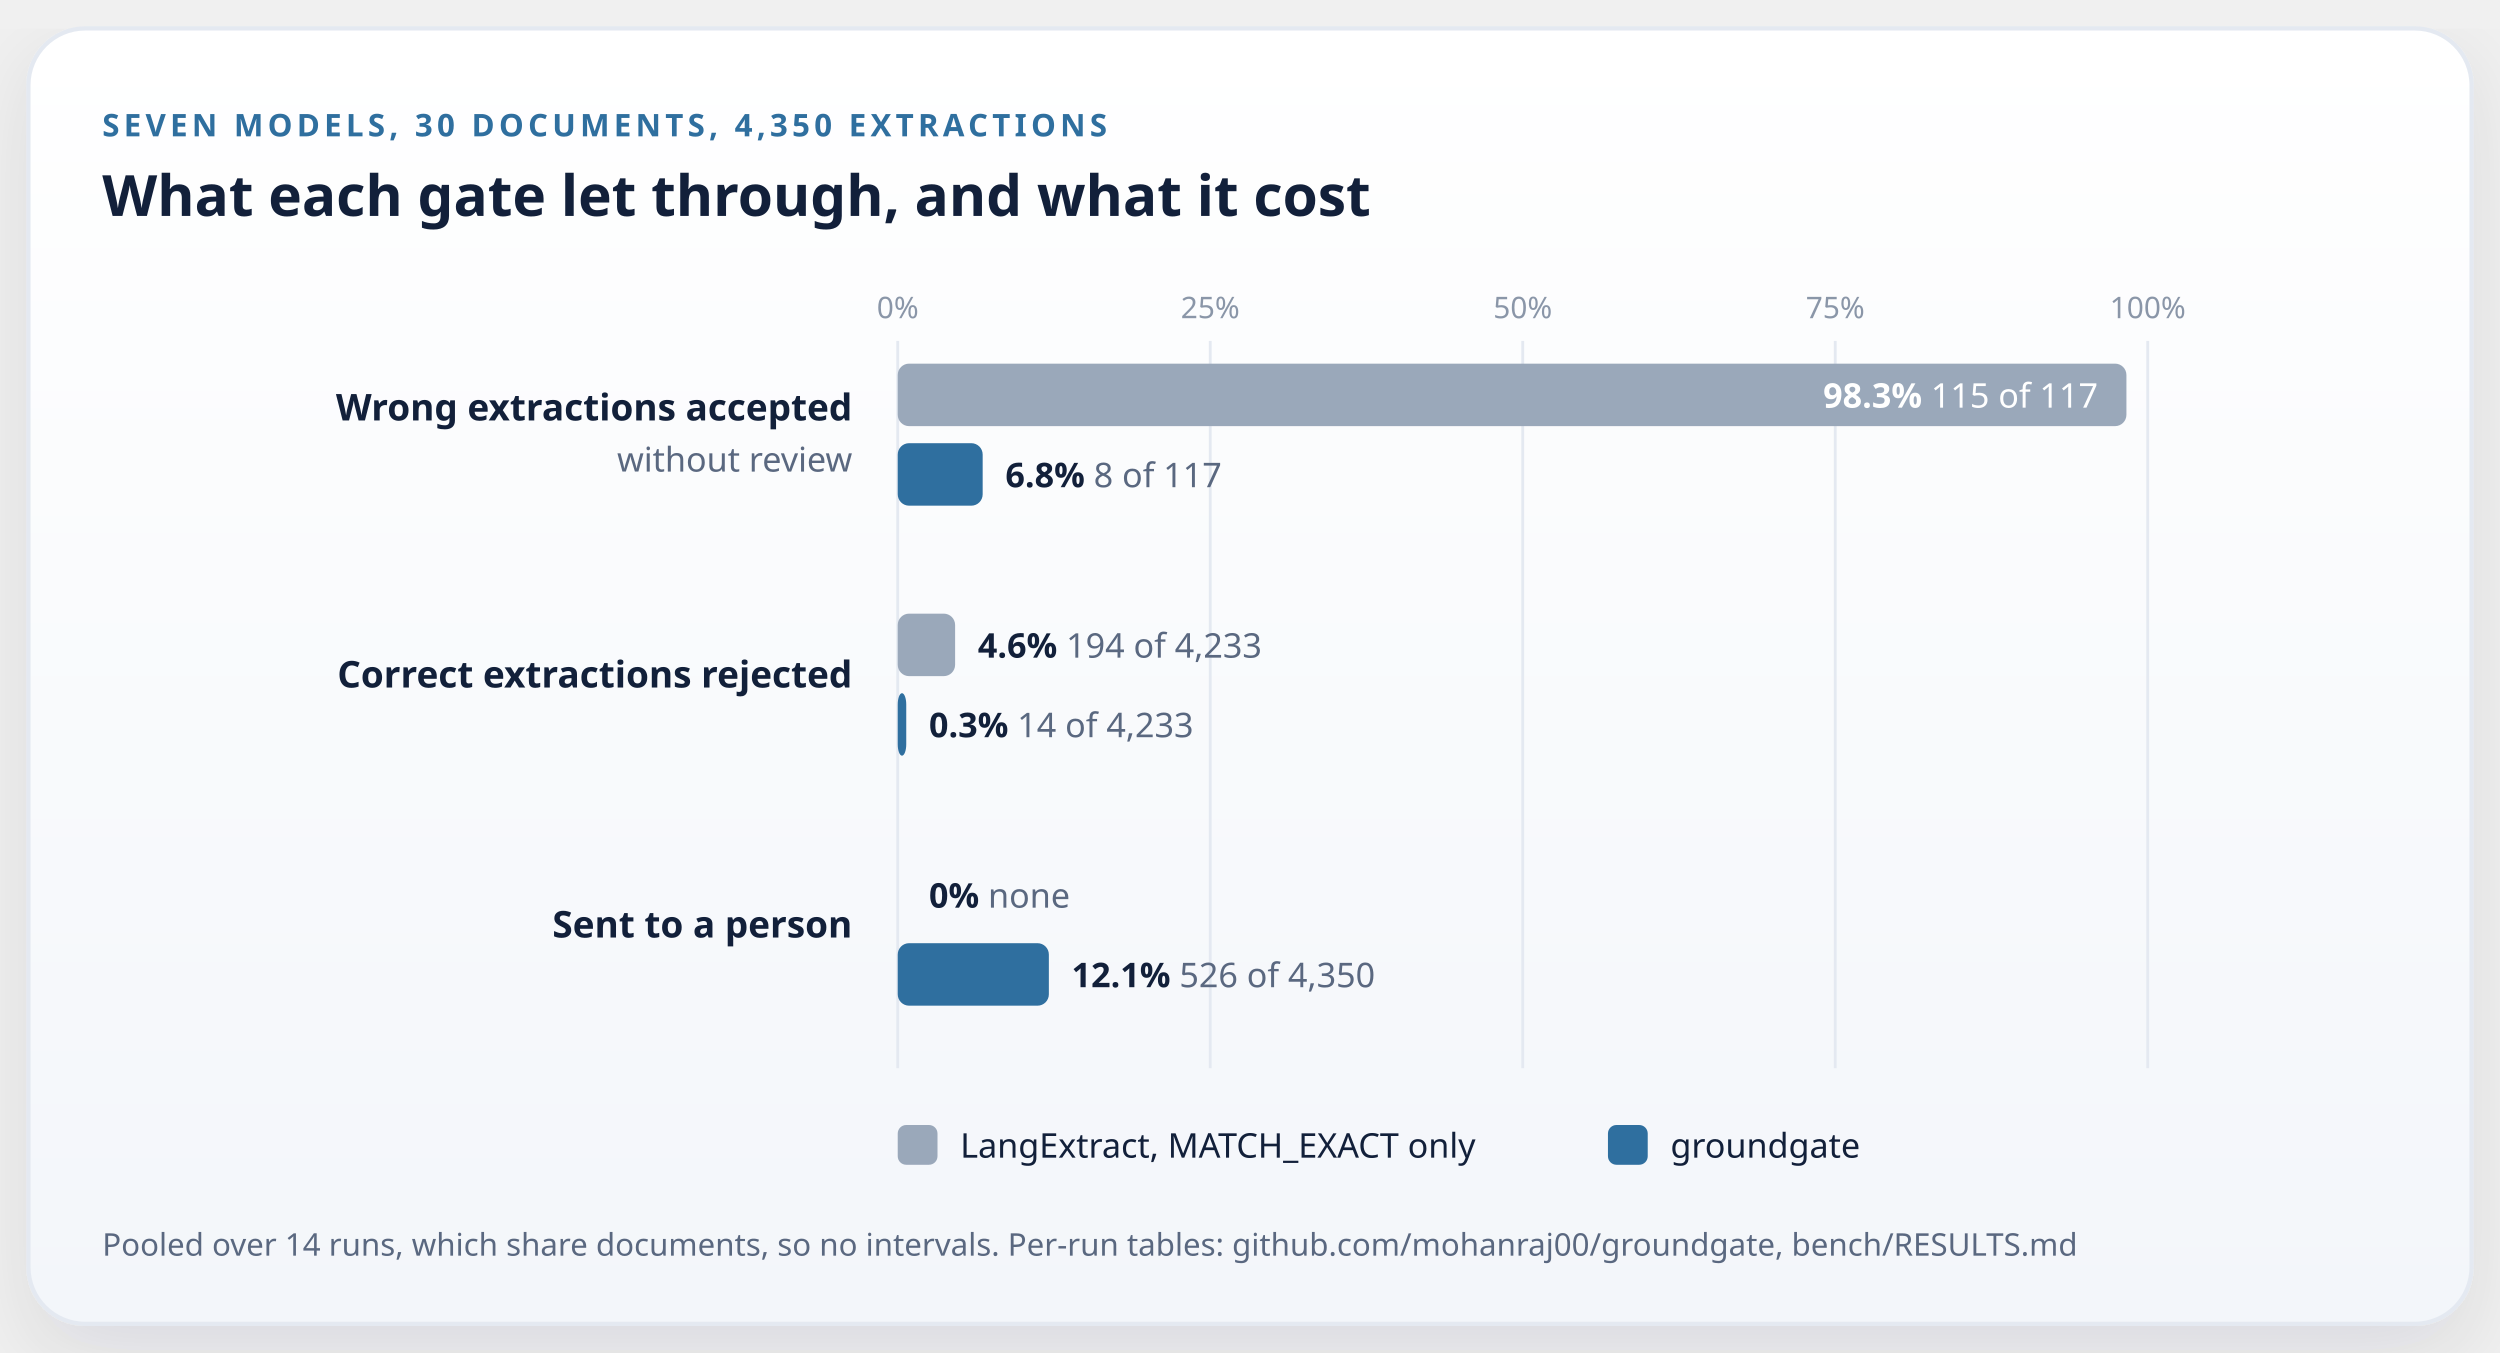
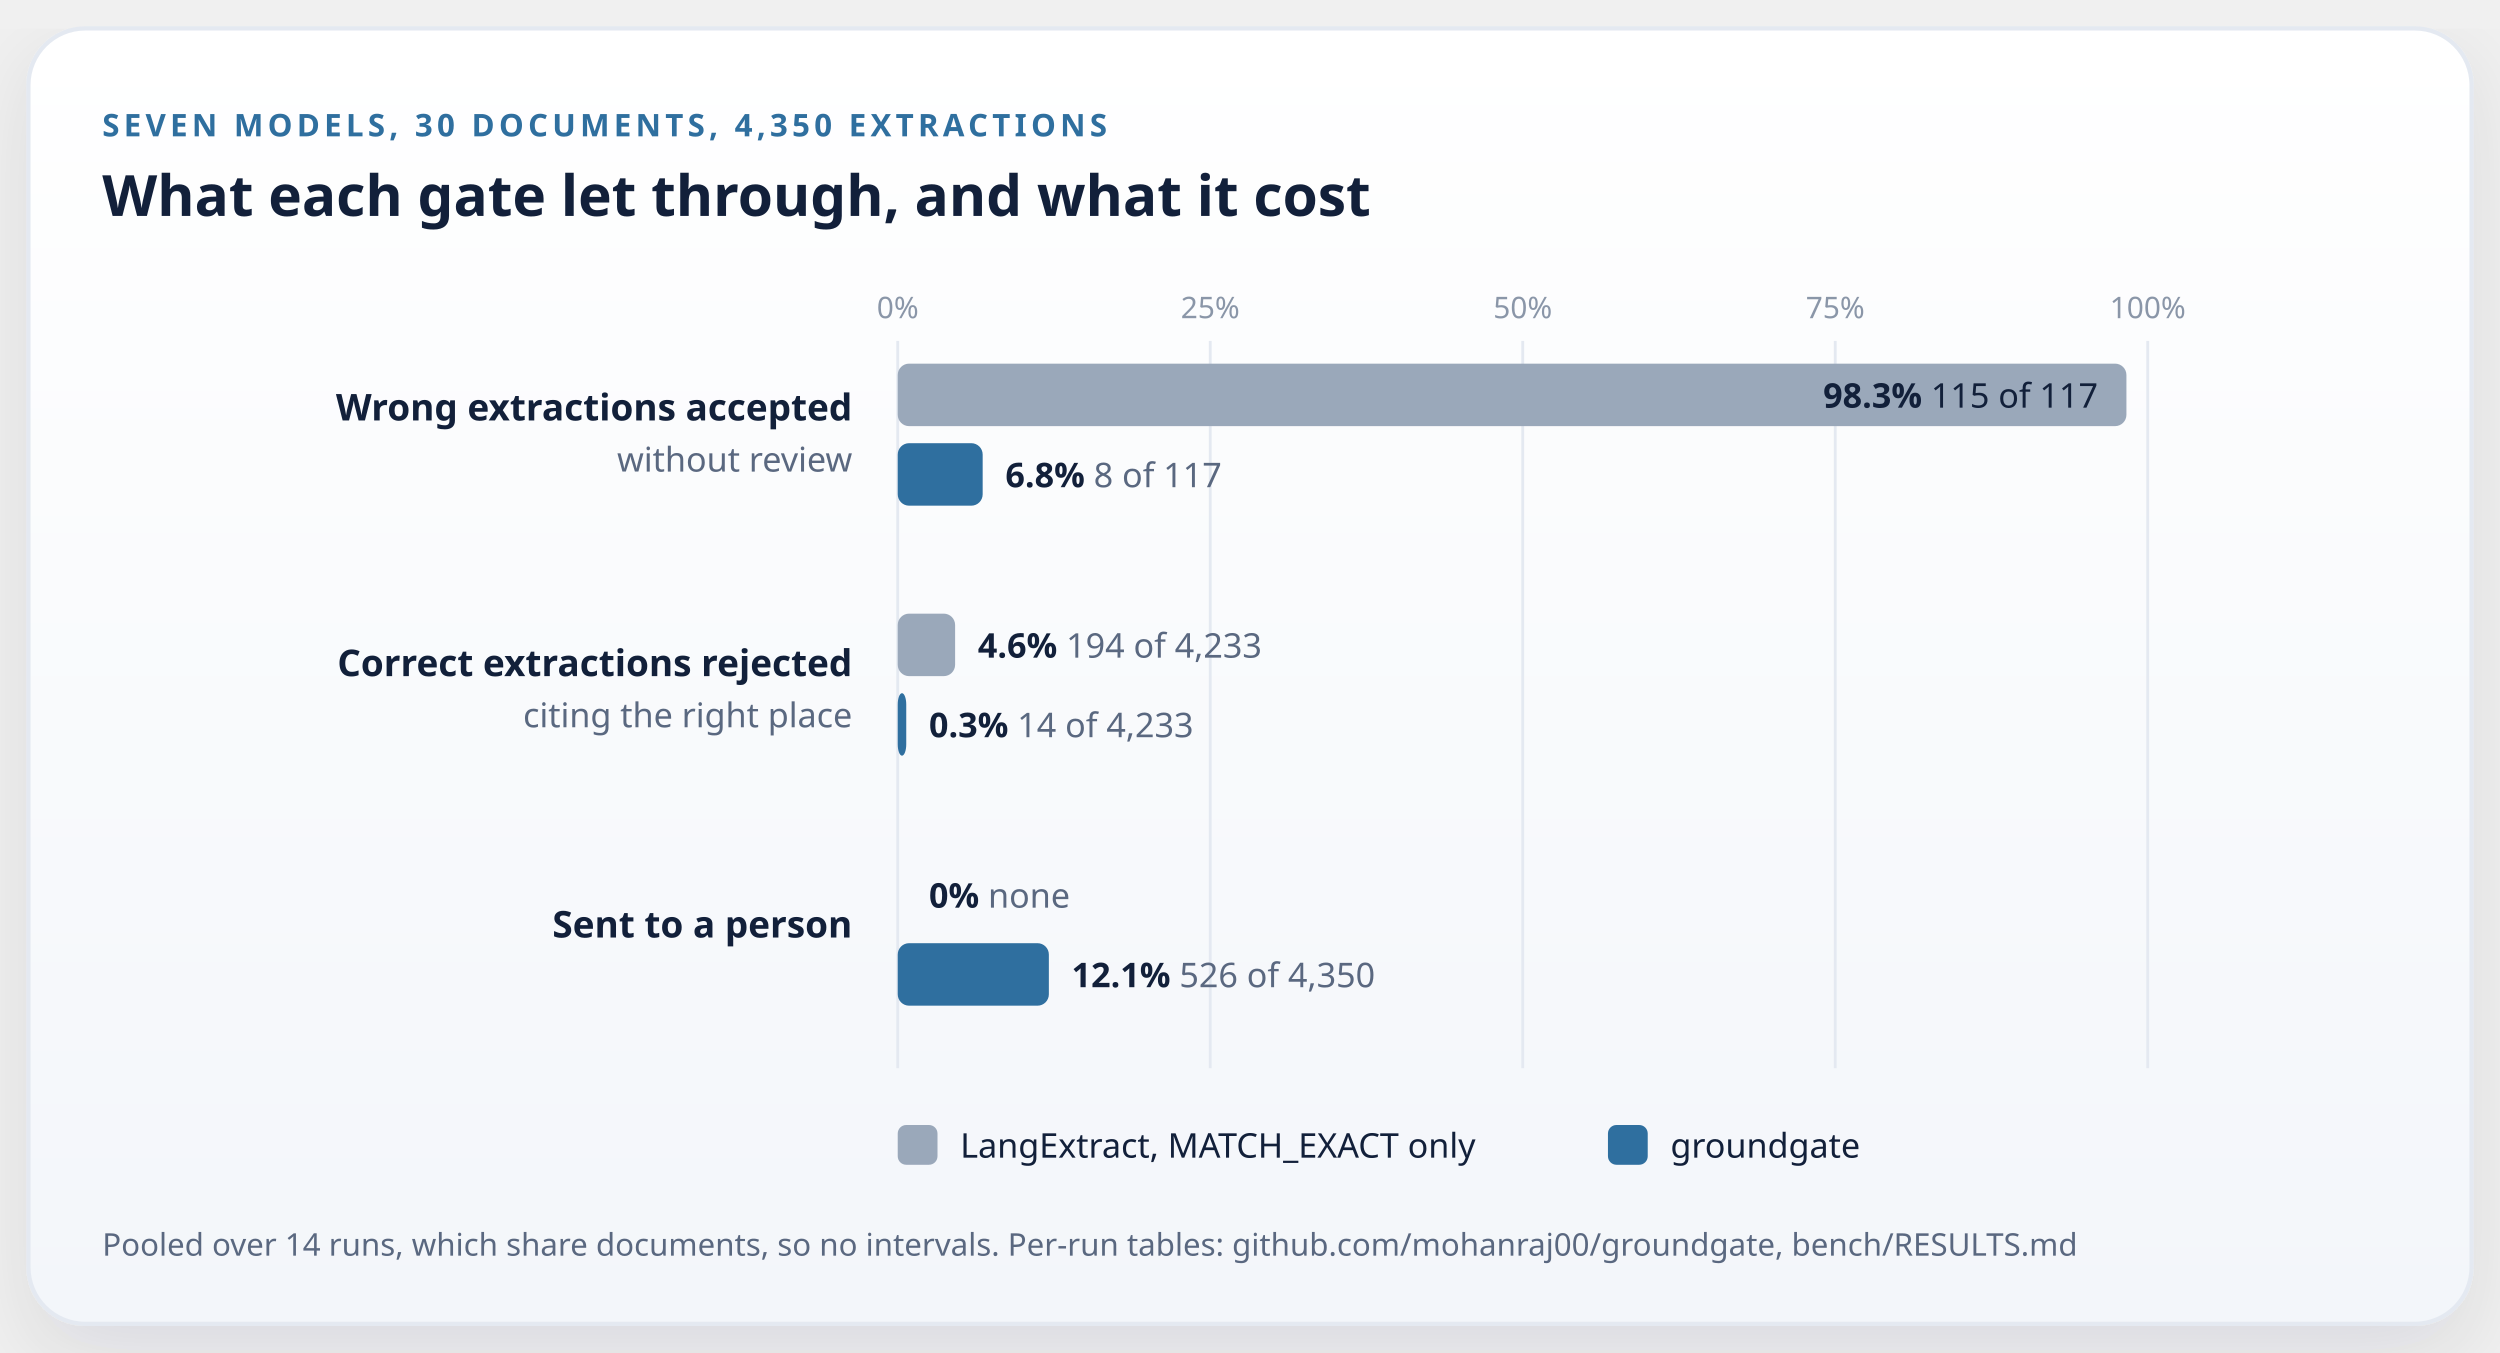
<svg xmlns="http://www.w3.org/2000/svg" viewBox="0 0 880 476" width="880" height="476" font-family="'Segoe UI', system-ui, -apple-system, sans-serif" role="img" aria-labelledby="bench-title bench-desc">
  <defs>
    <linearGradient id="bench-card" x1="0" y1="0" x2="0" y2="1">
      <stop offset="0" stop-color="#ffffff" />
      <stop offset="1" stop-color="#f3f6fa" />
    </linearGradient>
    <filter id="bench-soft" x="-20%" y="-20%" width="140%" height="140%">
      <feDropShadow dx="0" dy="10" stdDeviation="16" flood-color="#1a2740" flood-opacity="0.10" />
    </filter>
    <filter id="bench-lift" x="-30%" y="-30%" width="160%" height="160%">
      <feDropShadow dx="0" dy="3" stdDeviation="6" flood-color="#20344f" flood-opacity="0.11" />
    </filter>
  </defs>
  <rect x="10" y="10" width="860" height="456" rx="20" fill="url(#bench-card)" stroke="#e4e9f1" stroke-width="1.5" filter="url(#bench-soft)" />
  <text x="36" y="48" font-size="11" font-weight="700" fill="#2f6f9f" letter-spacing="1.5">SEVEN MODELS, 30 DOCUMENTS, 4,350 EXTRACTIONS</text>
  <text x="36" y="76" font-size="20" font-weight="700" fill="#12203a">What each gate let through, and what it cost</text>
  <line x1="316.0" y1="120" x2="316.0" y2="376" stroke="#e4e9f1" stroke-width="1" />
  <text x="316.0" y="112" text-anchor="middle" font-size="10.5" fill="#8a96a8">0%</text>
  <line x1="426.0" y1="120" x2="426.0" y2="376" stroke="#e4e9f1" stroke-width="1" />
  <text x="426.0" y="112" text-anchor="middle" font-size="10.5" fill="#8a96a8">25%</text>
  <line x1="536.0" y1="120" x2="536.0" y2="376" stroke="#e4e9f1" stroke-width="1" />
  <text x="536.0" y="112" text-anchor="middle" font-size="10.5" fill="#8a96a8">50%</text>
  <line x1="646.0" y1="120" x2="646.0" y2="376" stroke="#e4e9f1" stroke-width="1" />
  <text x="646.0" y="112" text-anchor="middle" font-size="10.5" fill="#8a96a8">75%</text>
  <line x1="756.0" y1="120" x2="756.0" y2="376" stroke="#e4e9f1" stroke-width="1" />
  <text x="756.0" y="112" text-anchor="middle" font-size="10.5" fill="#8a96a8">100%</text>
  <text x="300" y="148" text-anchor="end" font-size="13" font-weight="700" fill="#12203a">Wrong extractions accepted</text>
  <text x="300" y="166" text-anchor="end" font-size="12" fill="#5a6880">without review</text>
  <rect x="316" y="128" width="432.5" height="22" rx="4" fill="#9aa8ba" />
-   <text x="738.5" y="143.5" text-anchor="end" font-size="12" font-weight="700" fill="#ffffff">98.3%  <tspan font-weight="400">115 of 117</tspan>
+   <text x="738.5" y="143.5" text-anchor="end" font-size="12" font-weight="700" fill="#12203a">98.3%  <tspan font-weight="400">115 of 117</tspan>
  </text>
  <rect x="316" y="156" width="29.9" height="22" rx="4" fill="#2f6f9f" />
  <text x="353.9" y="171.5" font-size="12" font-weight="700" fill="#12203a">6.8%  <tspan font-weight="400" fill="#5a6880">8 of 117</tspan>
  </text>
-   <text x="300" y="242" text-anchor="end" font-size="13" font-weight="700" fill="#12203a">Correct extractions rejected</text>
+   <text x="300" y="238" text-anchor="end" font-size="13" font-weight="700" fill="#12203a">Correct extractions rejected</text>
+   <text x="300" y="256" text-anchor="end" font-size="12" fill="#5a6880">citing the right place</text>
  <rect x="316" y="216" width="20.2" height="22" rx="4" fill="#9aa8ba" />
  <text x="344.2" y="231.5" font-size="12" font-weight="700" fill="#12203a">4.6%  <tspan font-weight="400" fill="#5a6880">194 of 4,233</tspan>
  </text>
  <rect x="316" y="244" width="3.0" height="22" rx="4" fill="#2f6f9f" />
  <text x="327.0" y="259.5" font-size="12" font-weight="700" fill="#12203a">0.3%  <tspan font-weight="400" fill="#5a6880">14 of 4,233</tspan>
  </text>
  <text x="300" y="330" text-anchor="end" font-size="13" font-weight="700" fill="#12203a">Sent to a person</text>
  <text x="327.0" y="319.5" font-size="12" font-weight="700" fill="#12203a">0%  <tspan font-weight="400" fill="#5a6880">none</tspan>
  </text>
  <rect x="316" y="332" width="53.2" height="22" rx="4" fill="#2f6f9f" />
  <text x="377.2" y="347.5" font-size="12" font-weight="700" fill="#12203a">12.1%  <tspan font-weight="400" fill="#5a6880">526 of 4,350</tspan>
  </text>
  <rect x="316" y="396" width="14" height="14" rx="3" fill="#9aa8ba" />
  <text x="338" y="407.5" font-size="12" fill="#12203a">LangExtract, MATCH_EXACT only</text>
  <rect x="566" y="396" width="14" height="14" rx="3" fill="#2f6f9f" />
  <text x="588" y="407.5" font-size="12" fill="#12203a">groundgate</text>
  <text x="36" y="442" font-size="11" fill="#5a6880">Pooled over 14 runs, which share documents, so no intervals. Per-run tables: github.com/mohanraj00/groundgate, bench/RESULTS.md</text>
</svg>
